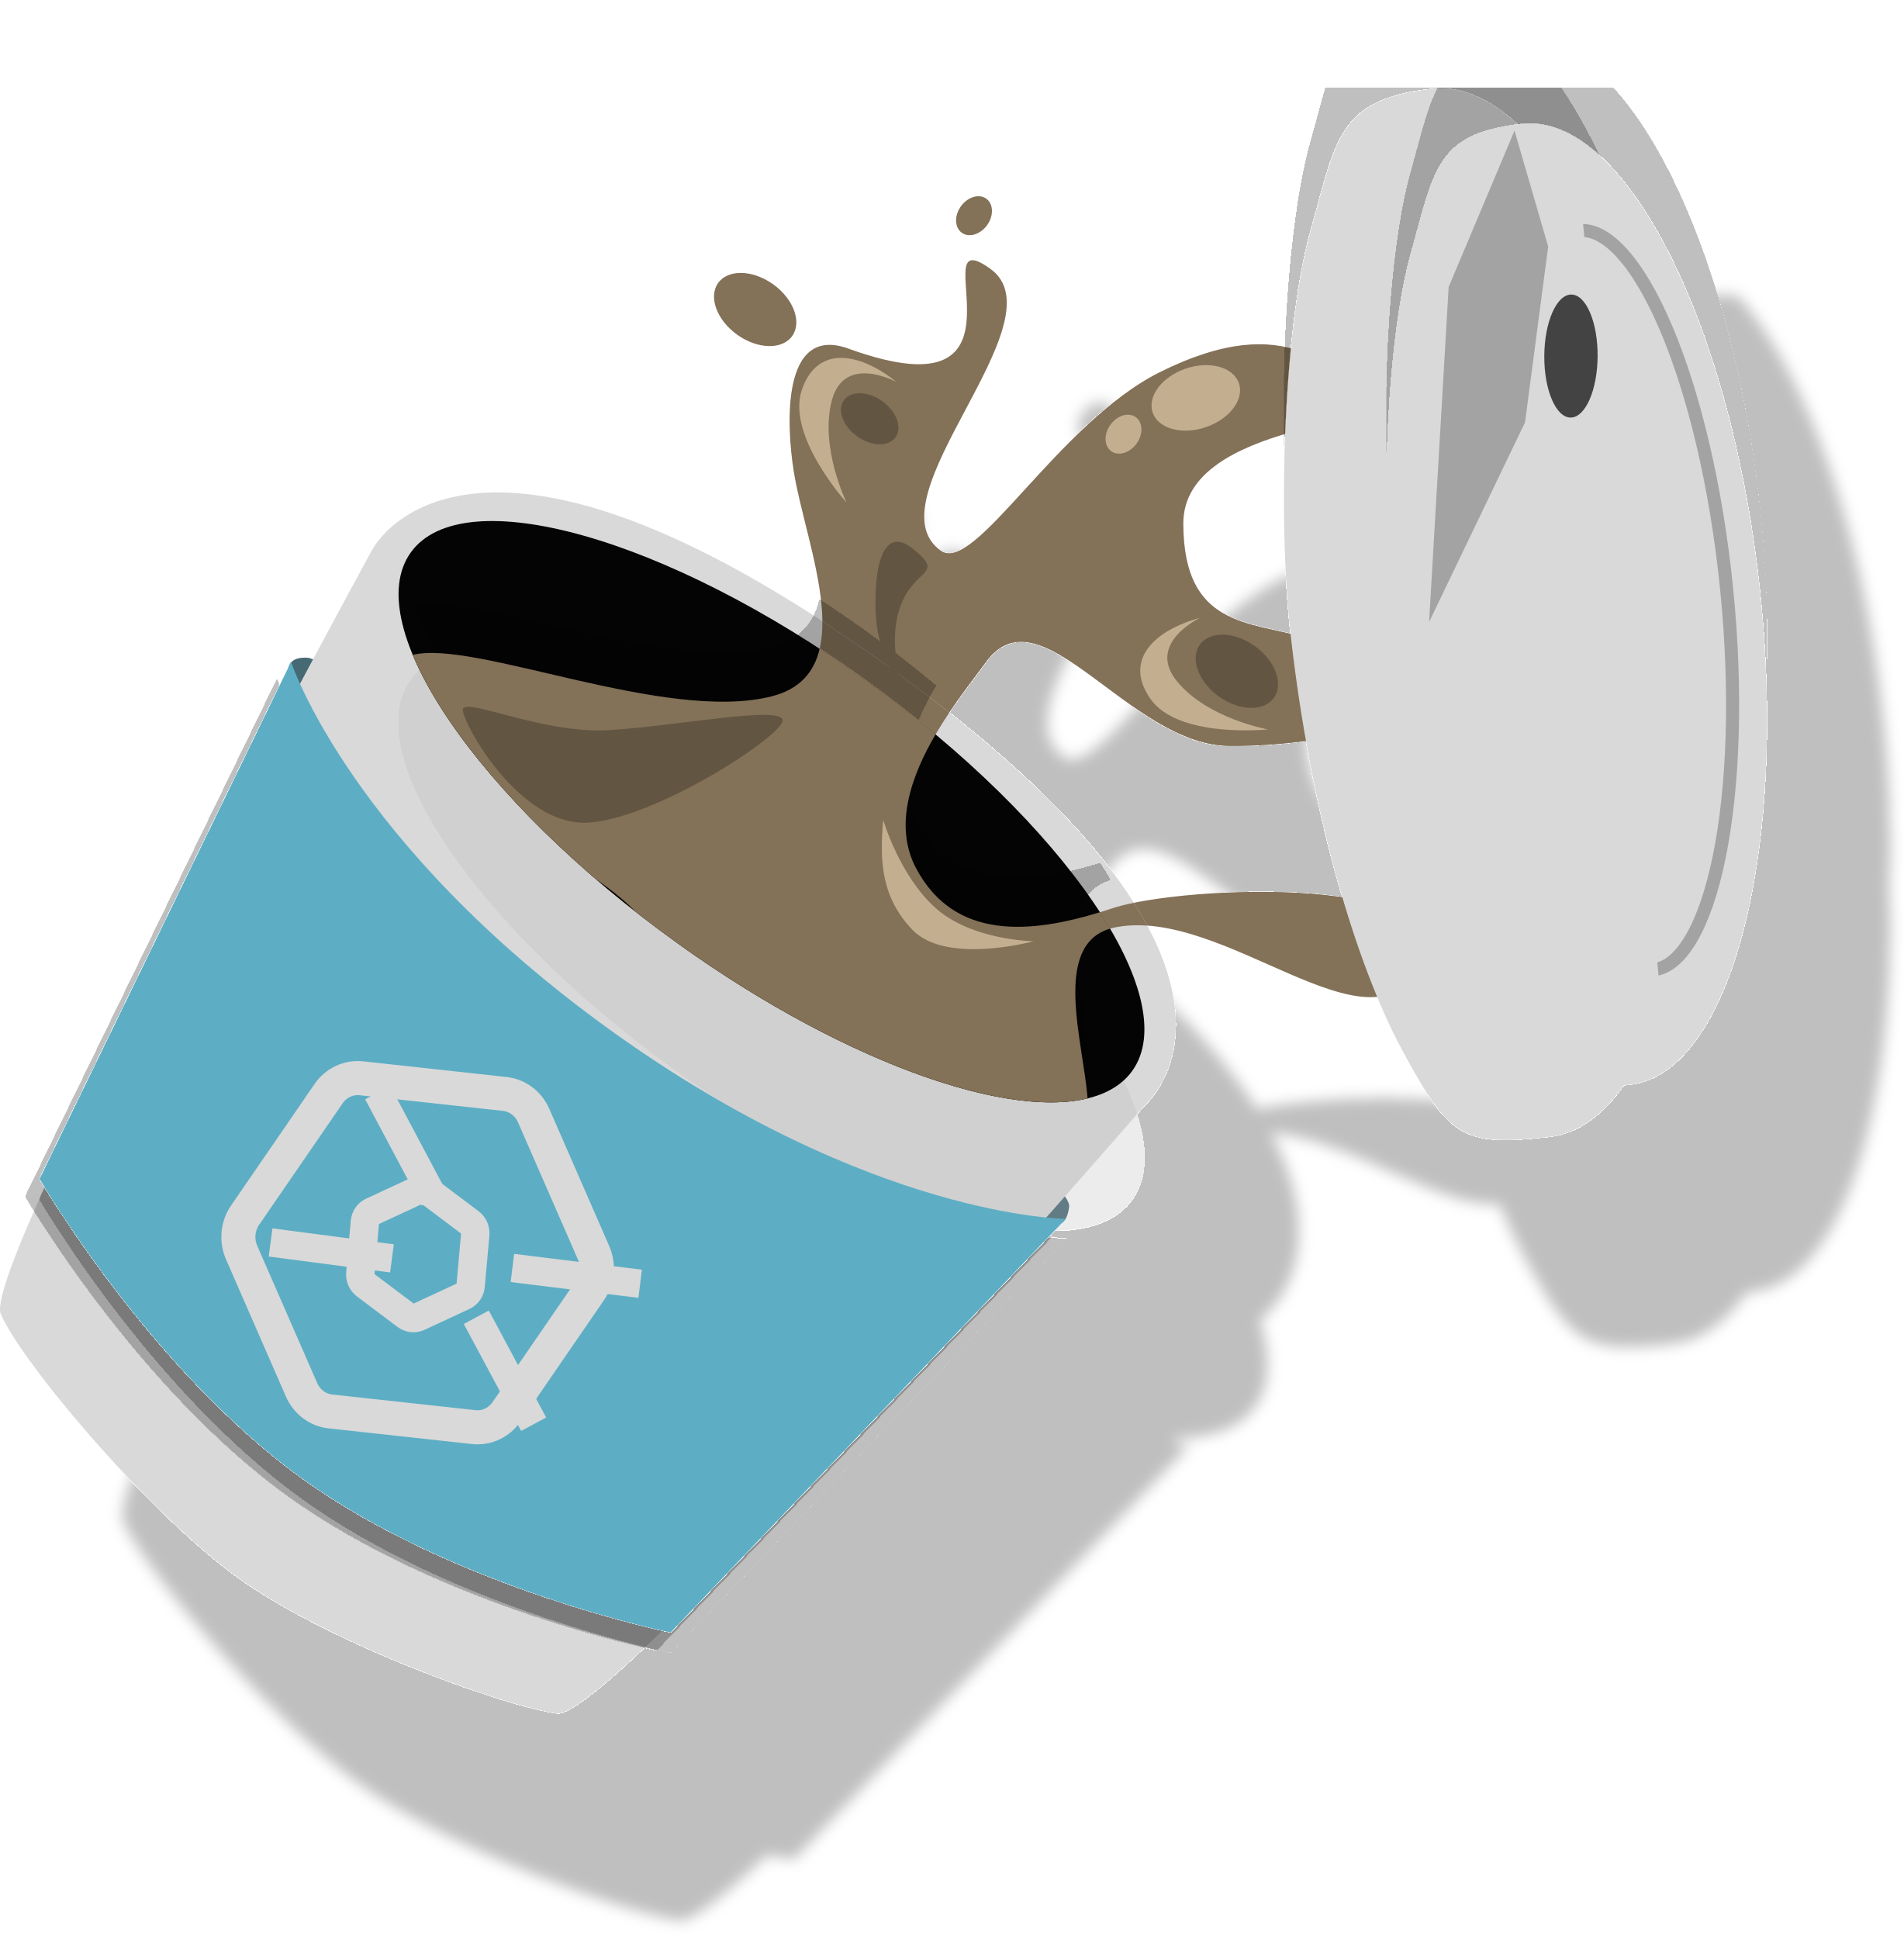
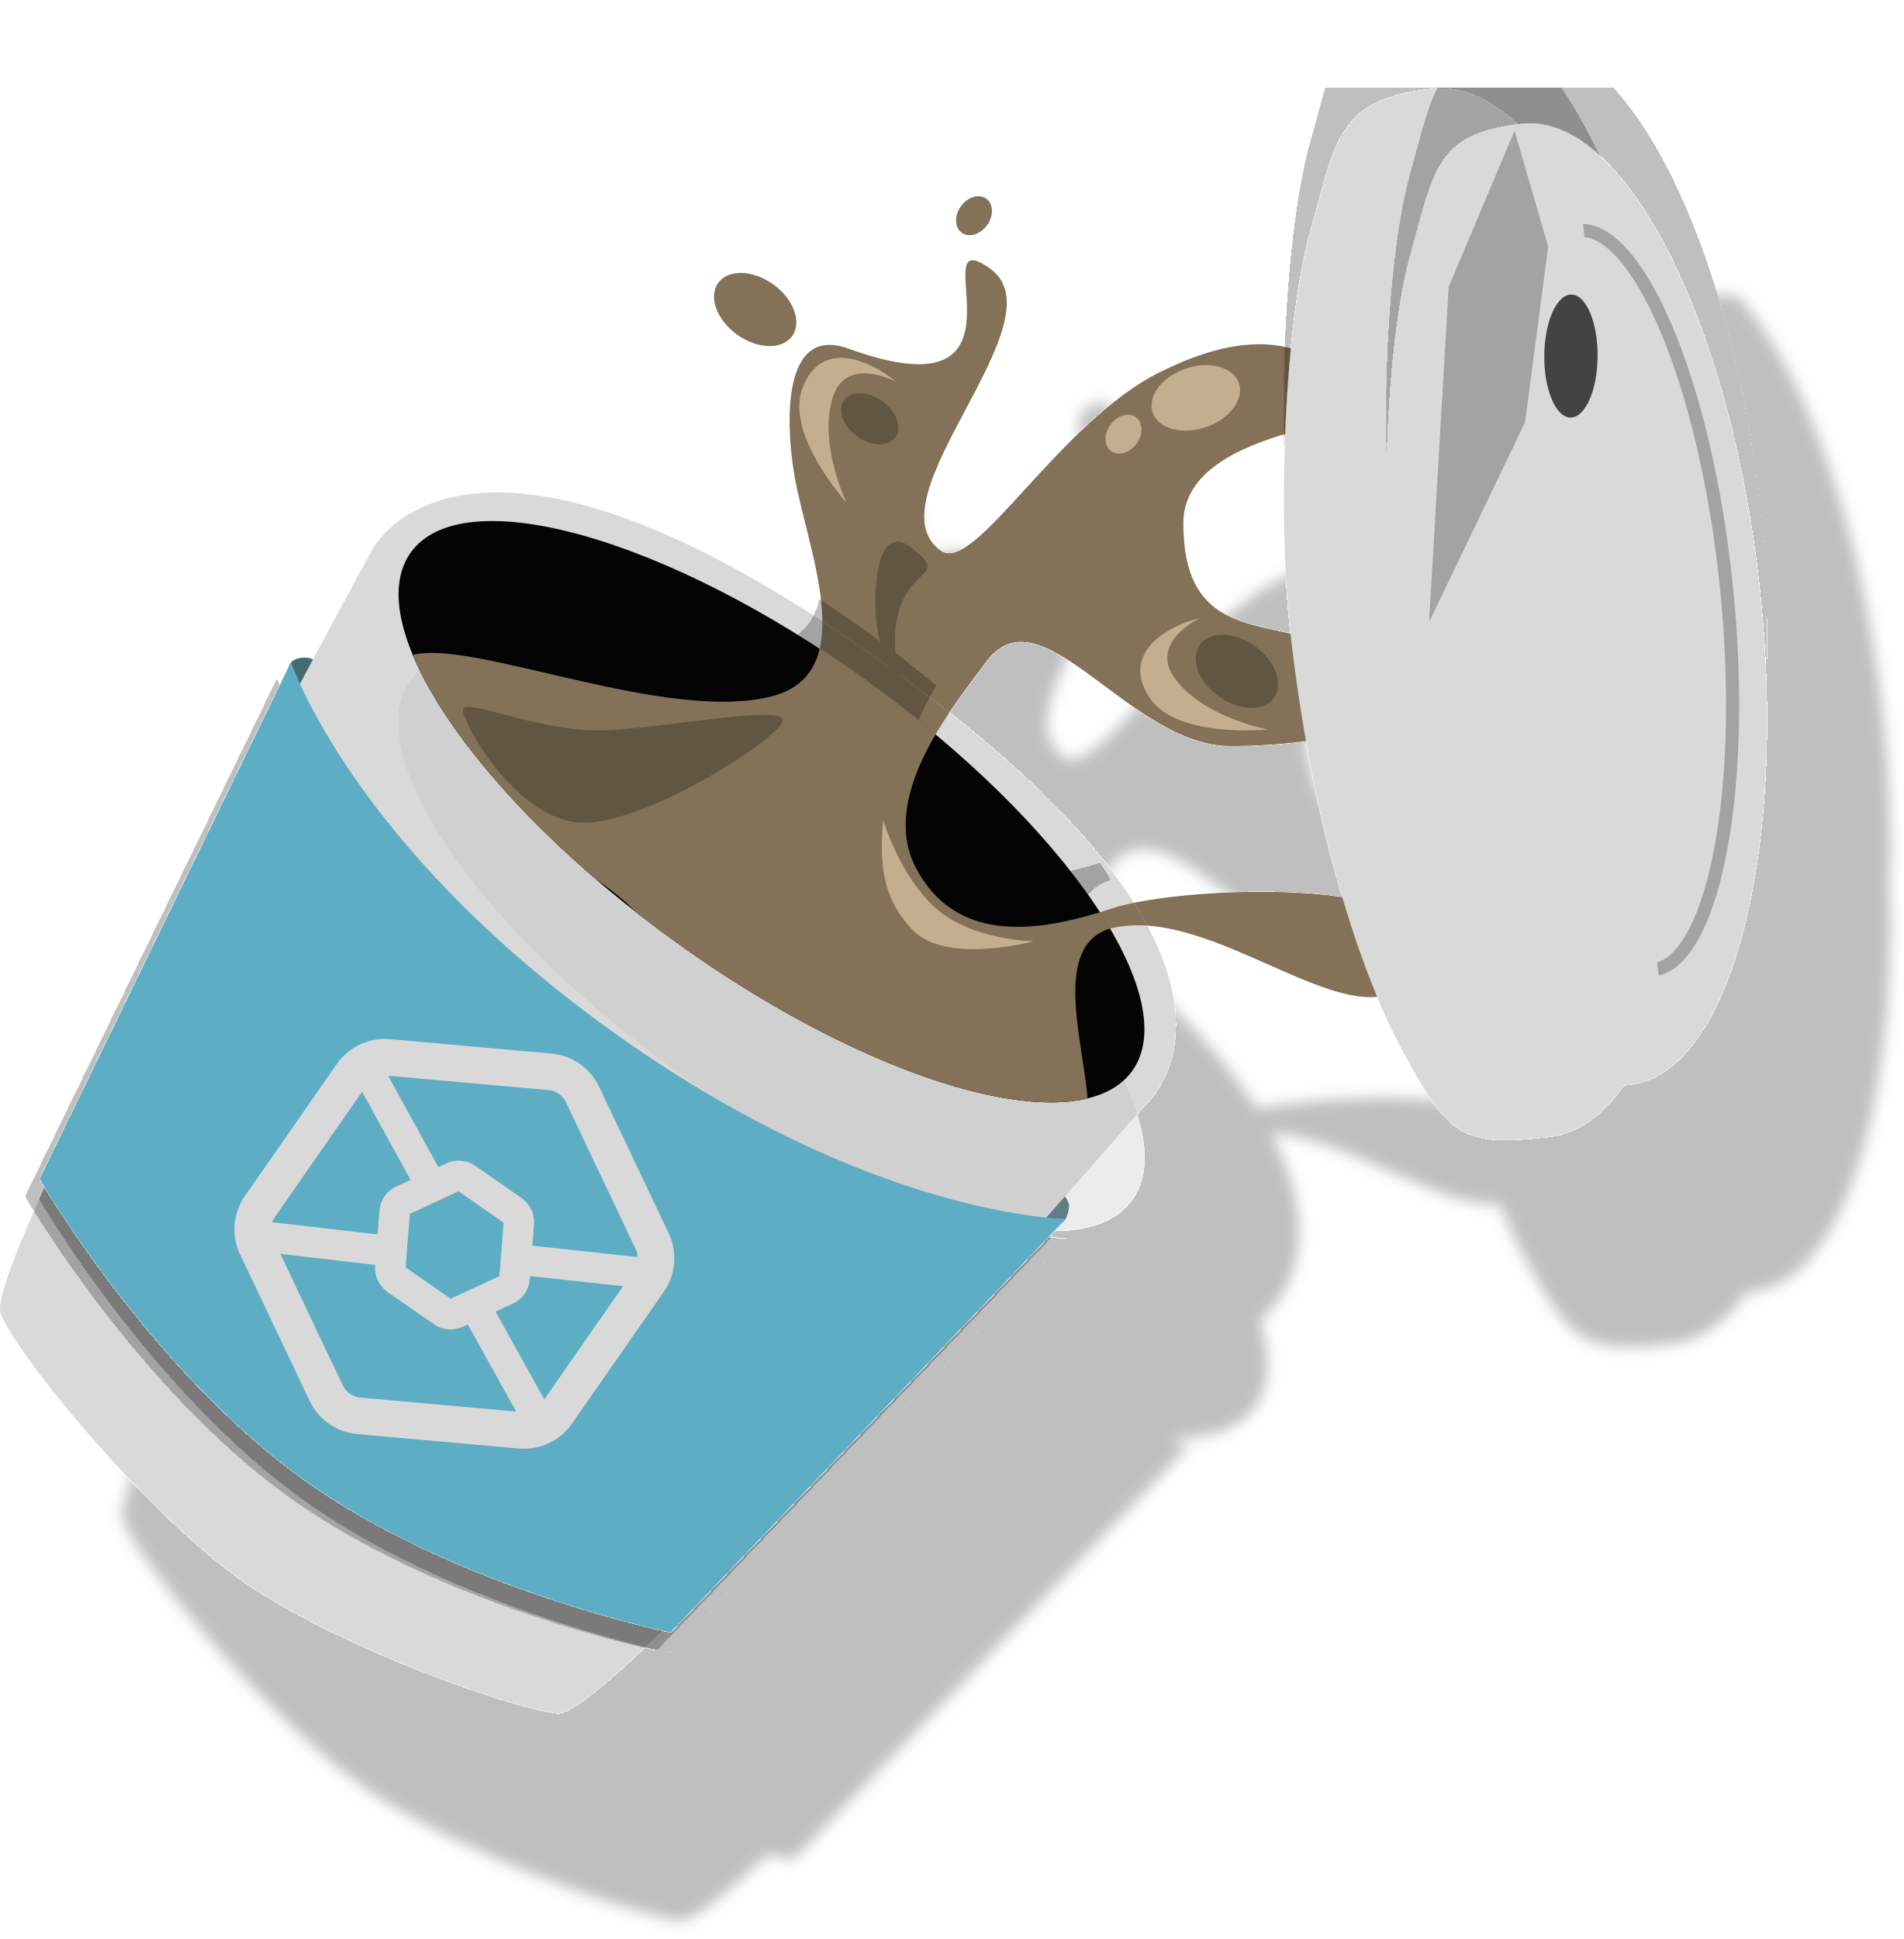
<svg xmlns="http://www.w3.org/2000/svg" width="272" height="277" viewBox="0 0 272 277" fill="none">
  <g filter="url(#filter0_d_1829_4030)">
-     <path d="M43.942 93.963C49.323 94.286 153.704 165.26 152.745 172.418C151.786 179.577 143.981 169.115 143.981 169.115L42.621 100.1C42.621 100.1 38.562 93.639 43.942 93.963Z" fill="#466A74" />
-     <path d="M121.209 49.801C149.647 60.108 131.146 30.972 141.485 38.402C151.823 45.832 124.052 71.228 134.39 78.658C139.255 82.154 151.133 60.409 165.727 53.152C184.268 43.931 190.472 53.117 195.946 57.051C201.115 60.766 169.02 59.948 169.055 74.789C169.09 89.63 178.458 88.724 186.485 91.083C197.662 94.368 210.765 85.315 212.495 94.05C213.906 101.172 190.814 106.742 175.598 106.573C161.236 106.413 148.634 83.764 140.8 94.664C137.02 99.925 125.308 113.439 130.85 123.982C136.752 135.208 148.953 133.052 158.945 129.745C168.936 126.437 209.943 124.711 202.879 138.102C195.815 151.493 174.952 129.421 159.363 132.47C147.608 134.769 158.128 156.885 154.714 161.636C138.827 183.739 124.11 184.631 97.115 188.13C71.863 191.402 94.378 195.632 73.701 180.772C63.364 173.342 57.568 169.175 47.229 161.745C36.891 154.315 64.87 114.88 58.653 103.77C45.362 80.015 89.379 104.769 110.237 99.477C123.246 96.177 115.137 78.177 113.4 67.347C112.352 60.813 111.579 46.31 121.209 49.801Z" fill="#837158" />
+     <path d="M43.943 93.963C49.323 94.286 153.704 165.26 152.745 172.418C151.786 179.577 143.981 169.115 143.981 169.115L42.621 100.1C42.621 100.1 38.562 93.639 43.943 93.963Z" fill="#466A74" />
+     <path d="M121.209 49.801C149.647 60.108 131.146 30.972 141.485 38.402C151.823 45.832 124.052 71.228 134.39 78.658C139.255 82.154 151.133 60.409 165.727 53.152C184.268 43.931 190.472 53.117 195.946 57.051C201.115 60.766 169.02 59.948 169.055 74.789C169.09 89.63 178.458 88.724 186.485 91.083C197.662 94.368 210.765 85.315 212.495 94.05C213.906 101.172 190.814 106.742 175.598 106.573C161.236 106.413 148.635 83.764 140.8 94.664C137.02 99.925 125.308 113.439 130.85 123.982C136.752 135.208 148.954 133.052 158.945 129.744C168.936 126.437 209.943 124.711 202.879 138.102C195.815 151.493 174.952 129.421 159.363 132.47C147.608 134.769 158.128 156.885 154.714 161.636C138.827 183.739 124.11 184.631 97.115 188.13C71.863 191.402 94.378 195.632 73.701 180.772C63.364 173.342 57.568 169.175 47.229 161.745C36.891 154.315 64.87 114.88 58.653 103.77C45.362 80.015 89.379 104.769 110.237 99.477C123.246 96.177 115.137 78.177 113.4 67.347C112.352 60.813 111.579 46.31 121.209 49.801Z" fill="#837158" />
    <path d="M126.628 95.021C186.94 138.368 163.521 157.952 163.431 158.026C163.431 158.026 87.31 245.886 79.524 244.771C71.735 243.655 46.979 234.685 34.114 225.456C21.113 216.128 2.933 194.422 0.104 187.69C-2.724 180.958 53.075 78.712 53.075 78.712C53.113 78.633 66.29 51.654 126.628 95.021ZM161.754 152.992C169.2 142.632 152.164 117.65 123.702 97.195C117.921 93.04 112.114 89.391 106.465 86.3C106.031 86.063 105.598 85.828 105.165 85.598C102.138 83.98 99.161 82.526 96.265 81.243C95.851 81.061 95.439 80.881 95.028 80.704C88.051 77.709 81.568 75.731 75.999 74.889C75.671 74.84 75.347 74.794 75.025 74.753C67.317 73.753 61.478 75.031 58.685 78.915C51.24 89.277 68.276 114.257 96.737 134.713C97.9 135.549 99.064 136.365 100.228 137.159C100.615 137.423 101.003 137.686 101.391 137.947C105.268 140.548 109.135 142.915 112.934 145.033C113.314 145.245 113.693 145.454 114.072 145.66C128.08 153.31 141.093 157.518 150.259 157.48C150.507 157.479 150.752 157.476 150.994 157.468C151.962 157.439 152.884 157.36 153.757 157.231C153.975 157.198 154.19 157.163 154.402 157.124C155.674 156.892 156.832 156.543 157.865 156.077C157.966 156.031 158.067 155.984 158.166 155.936C158.264 155.889 158.362 155.839 158.458 155.789C159.808 155.084 160.918 154.155 161.754 152.992Z" fill="#D9D9D9" />
    <g filter="url(#filter1_d_1829_4030)">
      <path d="M161.754 152.994C160.798 154.323 159.486 155.347 157.865 156.079C146.848 161.053 121.547 152.547 96.737 134.716C68.276 114.261 51.24 89.279 58.685 78.918C66.132 68.558 95.241 76.741 123.702 97.197C152.164 117.652 169.2 142.634 161.754 152.994Z" fill="#040404" />
    </g>
-     <path d="M135.622 101.793C134.957 102.785 134.294 103.83 133.659 104.915C130.529 102.299 127.202 99.715 123.702 97.199C121.502 95.618 119.298 94.11 117.1 92.678C117.385 91.464 117.5 90.142 117.487 88.75C120.407 90.656 123.452 92.743 126.627 95.026C129.861 97.349 132.854 99.605 135.622 101.793ZM161.996 128.973C162.705 130.092 163.339 131.178 163.903 132.231C162.354 132.121 160.834 132.186 159.362 132.474C159.094 132.526 158.838 132.588 158.593 132.66C158.14 131.89 157.657 131.109 157.147 130.32C157.752 130.135 158.353 129.945 158.944 129.748C159.767 129.476 160.798 129.216 161.996 128.973Z" fill="#837158" />
+     <path d="M135.622 101.793C134.957 102.785 134.294 103.83 133.659 104.915C130.529 102.299 127.202 99.715 123.702 97.199C121.502 95.618 119.298 94.11 117.1 92.678C117.385 91.464 117.499 90.142 117.487 88.75C120.407 90.656 123.452 92.743 126.627 95.026C129.861 97.349 132.854 99.605 135.622 101.793ZM161.995 128.973C162.705 130.092 163.339 131.178 163.903 132.231C162.354 132.121 160.834 132.186 159.362 132.474C159.094 132.526 158.838 132.588 158.593 132.66C158.14 131.89 157.657 131.109 157.147 130.32C157.752 130.135 158.353 129.945 158.944 129.748C159.767 129.476 160.798 129.216 161.995 128.973Z" fill="#837158" />
    <g filter="url(#filter2_d_1829_4030)">
      <path d="M157.145 130.32C157.656 131.109 158.14 131.889 158.593 132.66C150.26 135.124 154.795 148.969 155.374 156.918C143.344 159.827 119.828 151.312 96.737 134.717C94.74 133.282 92.8 131.823 90.921 130.349C89.639 129.046 88.082 127.708 86.185 126.344C85.774 126.049 85.387 125.769 85.02 125.505C72.148 114.431 62.859 102.894 58.967 93.558C67.719 91.315 95.086 103.323 110.236 99.479C114.331 98.441 116.332 95.946 117.1 92.676C119.298 94.108 121.502 95.616 123.702 97.198C127.203 99.714 130.529 102.297 133.659 104.914C130.203 110.822 127.65 117.898 130.849 123.985C136.401 134.546 147.528 133.262 157.145 130.32Z" fill="#837158" />
    </g>
    <path d="M105.306 47.806C108.224 49.904 111.746 49.996 113.171 48.013C114.597 46.029 113.387 42.721 110.469 40.624C107.551 38.526 104.029 38.434 102.604 40.418C101.178 42.401 102.388 45.709 105.306 47.806Z" fill="#837158" />
    <path d="M174.122 99.488C177.04 101.585 180.561 101.678 181.987 99.694C183.412 97.711 182.202 94.403 179.284 92.305C176.366 90.208 172.845 90.116 171.419 92.099C169.994 94.083 171.204 97.391 174.122 99.488Z" fill="#625542" />
    <path d="M122.452 62.328C124.487 63.79 126.941 63.855 127.935 62.472C128.929 61.089 128.085 58.783 126.051 57.321C124.017 55.859 121.562 55.795 120.568 57.177C119.575 58.56 120.418 60.866 122.452 62.328Z" fill="#625542" />
    <path d="M111.801 102.893C111.931 105.03 93.766 116.92 84.047 117.514C74.328 118.107 66.263 103.606 66.132 101.469C66.002 99.333 77.331 104.898 87.05 104.304C96.769 103.71 111.67 100.756 111.801 102.893Z" fill="#625542" />
    <path d="M172.255 61.029C175.659 59.877 177.783 57.067 177 54.754C176.216 52.44 172.822 51.499 169.418 52.651C166.014 53.804 163.89 56.614 164.673 58.927C165.457 61.241 168.851 62.182 172.255 61.029Z" fill="#C3AE90" />
-     <path d="M137.403 33.249C138.437 33.992 140.058 33.505 141.025 32.16C141.991 30.816 141.936 29.123 140.903 28.381C139.869 27.637 138.247 28.125 137.281 29.47C136.315 30.814 136.369 32.506 137.403 33.249Z" fill="#837158" />
-     <path d="M158.759 64.462C159.793 65.205 161.415 64.718 162.381 63.373C163.347 62.029 163.292 60.336 162.259 59.593C161.225 58.85 159.603 59.338 158.637 60.682C157.671 62.027 157.726 63.719 158.759 64.462Z" fill="#C3AE90" />
+     <path d="M137.403 33.249C138.437 33.992 140.058 33.505 141.025 32.16C141.991 30.816 141.936 29.123 140.902 28.381C139.869 27.637 138.247 28.125 137.281 29.47C136.315 30.814 136.369 32.506 137.403 33.249Z" fill="#837158" />
+     <path d="M158.759 64.462C159.793 65.205 161.415 64.718 162.381 63.373C163.347 62.029 163.292 60.336 162.259 59.593C161.225 58.85 159.604 59.338 158.637 60.682C157.671 62.027 157.726 63.719 158.759 64.462Z" fill="#C3AE90" />
    <g filter="url(#filter3_dd_1829_4030)">
      <path d="M41.579 94.564C41.579 94.564 50.083 120.484 87.326 147.251C124.569 174.018 152.271 174.12 152.271 174.12L95.803 233.213C95.803 233.213 65.096 226.96 43.273 211.275C21.449 195.591 5.65 168.412 5.65 168.412L41.579 94.564Z" fill="#5DAEC4" />
+       <line x1="68.399" y1="187.549" x2="77.449" y2="203.831" stroke="#D9D9D9" stroke-width="4.357" />
+       <line x1="55.32" y1="178.705" x2="36.654" y2="176.538" stroke="#D9D9D9" stroke-width="4.357" />
+       <line x1="52.755" y1="153.301" x2="61.662" y2="169.484" stroke="#D9D9D9" stroke-width="4.357" />
+       <line x1="93.475" y1="182.035" x2="73.829" y2="179.904" stroke="#D9D9D9" stroke-width="4.357" />
+       <path d="M56.63 182.792L63.207 187.371C63.496 187.572 63.831 187.695 64.178 187.728C64.526 187.761 64.874 187.703 65.188 187.56L72.387 184.234C72.701 184.091 72.97 183.867 73.166 183.585C73.362 183.304 73.479 182.974 73.504 182.63L74.125 174.724C74.151 174.38 74.085 174.033 73.933 173.719C73.781 173.404 73.55 173.133 73.262 172.932L66.684 168.352C66.396 168.151 66.061 168.028 65.713 167.995C65.365 167.962 65.017 168.02 64.703 168.164L57.504 171.489C57.19 171.632 56.922 171.856 56.725 172.138C56.529 172.42 56.413 172.749 56.387 173.094L55.766 180.999C55.74 181.343 55.807 181.69 55.959 182.004C56.11 182.319 56.342 182.59 56.63 182.792Z" stroke="#D9D9D9" stroke-width="4.357" stroke-linecap="round" stroke-linejoin="round" />
+       <path d="M79.565 201.89L92.695 183.032C93.27 182.205 93.617 181.241 93.701 180.237C93.786 179.234 93.605 178.225 93.177 177.313L83.242 156.396C82.814 155.483 82.152 154.699 81.325 154.123C80.497 153.547 79.533 153.199 78.528 153.113L55.463 151.053C54.459 150.968 53.451 151.148 52.538 151.576C51.626 152.003 50.843 152.663 50.266 153.49L37.136 172.347C36.562 173.174 36.214 174.138 36.13 175.142C36.045 176.146 36.226 177.154 36.654 178.066L46.589 198.983C47.017 199.896 47.679 200.68 48.506 201.256C49.334 201.832 50.298 202.181 51.303 202.266L74.368 204.326C75.372 204.411 76.381 204.231 77.293 203.803C78.205 203.376 78.988 202.716 79.565 201.89Z" stroke="#D9D9D9" stroke-width="5.228" stroke-linecap="round" stroke-linejoin="round" />
    </g>
-     <path d="M68.044 188.18L76.239 203.457" stroke="#D9D9D9" stroke-width="4.055" />
-     <path d="M55.996 179.768L38.656 177.492" stroke="#D9D9D9" stroke-width="4.055" />
-     <path d="M53.963 156.092L62.026 171.275" stroke="#D9D9D9" stroke-width="4.055" />
-     <path d="M91.456 183.395L73.203 181.139" stroke="#D9D9D9" stroke-width="4.055" />
-     <path d="M52.22 183.589L58.013 187.943C58.267 188.133 58.563 188.252 58.871 188.288C59.181 188.323 59.491 188.274 59.773 188.145L66.223 185.151C66.504 185.021 66.746 184.817 66.924 184.558C67.102 184.298 67.211 183.993 67.238 183.673L67.896 176.325C67.924 176.005 67.869 175.682 67.739 175.387C67.607 175.092 67.405 174.836 67.151 174.645L61.359 170.292C61.105 170.102 60.809 169.983 60.5 169.947C60.191 169.911 59.88 169.96 59.599 170.089L53.149 173.084C52.868 173.213 52.625 173.418 52.447 173.677C52.269 173.936 52.161 174.241 52.133 174.562L51.476 181.909C51.448 182.229 51.503 182.552 51.633 182.847C51.765 183.143 51.966 183.398 52.22 183.589Z" stroke="#D9D9D9" stroke-width="4.055" stroke-linecap="round" stroke-linejoin="round" />
-     <path d="M72.375 201.68L84.31 184.315C84.832 183.553 85.154 182.661 85.242 181.728C85.331 180.795 85.184 179.854 84.815 179L76.253 159.397C75.883 158.542 75.305 157.803 74.577 157.255C73.847 156.708 72.994 156.369 72.101 156.276L51.604 154.038C50.712 153.945 49.812 154.099 48.995 154.484C48.177 154.87 47.471 155.473 46.947 156.234L35.013 173.598C34.49 174.361 34.169 175.253 34.08 176.185C33.992 177.119 34.139 178.059 34.508 178.914L43.071 198.517C43.44 199.372 44.018 200.111 44.746 200.659C45.475 201.206 46.328 201.544 47.222 201.637L67.719 203.876C68.61 203.969 69.511 203.815 70.328 203.43C71.145 203.044 71.851 202.44 72.375 201.68Z" stroke="#D9D9D9" stroke-width="4.866" stroke-linecap="round" stroke-linejoin="round" />
    <g filter="url(#filter4_d_1829_4030)">
      <path d="M221.361 162.407C208.906 163.805 207.085 162.498 200.405 150.169C193.725 137.84 187.242 116.117 184.395 90.76C182.395 72.957 183.572 46.002 187.244 32.971C190.915 19.941 191.091 14.21 204.55 12.699C220.324 10.927 236.874 43.005 241.516 84.345C246.159 125.686 237.135 160.635 221.361 162.407Z" fill="#D9D9D9" />
    </g>
    <g filter="url(#filter5_d_1829_4030)">
-       <path d="M232.833 154.952C221.415 156.235 219.745 155.035 213.621 143.731C207.497 132.428 201.553 112.513 198.943 89.266C197.11 72.945 198.189 48.231 201.555 36.285C204.921 24.338 205.082 19.084 217.421 17.699C231.883 16.075 247.056 45.484 251.312 83.385C255.568 121.286 247.295 153.328 232.833 154.952Z" fill="#D9D9D9" />
+       <path d="M232.834 154.952C221.415 156.234 219.746 155.035 213.621 143.731C207.497 132.428 201.553 112.513 198.943 89.266C197.11 72.945 198.189 48.231 201.555 36.285C204.921 24.338 205.082 19.084 217.421 17.699C231.883 16.075 247.056 45.484 251.312 83.385C255.568 121.286 247.295 153.328 232.834 154.952Z" fill="#D9D9D9" />
    </g>
    <path d="M246.677 84.162C248.16 98.929 247.642 112.447 245.627 122.356C244.619 127.317 243.244 131.319 241.598 134.113C239.939 136.927 238.112 138.343 236.248 138.53C234.384 138.718 232.312 137.694 230.127 135.265C227.957 132.855 225.815 129.206 223.84 124.545C219.893 115.236 216.697 102.089 215.213 87.323C213.73 72.556 214.248 59.036 216.263 49.128C217.272 44.167 218.645 40.165 220.291 37.371C221.951 34.557 223.778 33.141 225.642 32.953C227.505 32.766 229.577 33.79 231.764 36.219C233.933 38.629 236.075 42.278 238.05 46.939C241.996 56.249 245.193 69.395 246.677 84.162Z" fill="#D9D9D9" stroke="#A3A3A3" stroke-width="1.867" />
    <path d="M225.794 28.293L237.389 143.717L228.128 144.647L210.864 87.776L216.532 29.223L225.794 28.293Z" fill="#D9D9D9" />
    <path d="M220.624 50.841C220.593 55.694 222.274 59.64 224.378 59.653C226.481 59.666 228.212 55.743 228.243 50.889C228.273 46.036 226.593 42.091 224.489 42.077C222.385 42.064 220.655 45.988 220.624 50.841Z" fill="#434343" />
    <path d="M221.181 35.222L217.872 60.34L204.166 88.855L206.962 40.995L216.37 18.664L221.181 35.222Z" fill="#A3A3A3" />
    <path d="M126.178 117.123C126.178 117.123 128.484 125.102 133.698 129.749C138.863 134.354 147.675 134.466 147.675 134.466C147.675 134.466 135.234 137.872 130.378 132.856C125.522 127.84 125.774 122.092 126.178 117.123Z" fill="#C3AE90" />
-     <path d="M128.102 54.588C128.102 54.588 120.63 50.458 118.84 57.209C117.067 63.898 120.949 71.809 120.949 71.809C120.949 71.809 112.288 62.251 114.568 55.652C116.848 49.053 123.104 50.544 128.102 54.588Z" fill="#C3AE90" />
-     <path d="M130.42 78.398C135.419 82.443 130.101 80.882 128.311 87.633C126.538 94.323 130.42 102.233 130.42 102.233C130.42 102.233 125.75 94.422 125.217 88.939C124.685 83.454 125.421 74.354 130.42 78.398Z" fill="#625542" />
-     <path d="M171.467 88.262C171.467 88.262 163.723 91.857 168.116 97.286C172.469 102.666 181.146 104.202 181.146 104.202C181.146 104.202 168.318 105.552 164.337 99.816C160.356 94.079 165.252 89.91 171.467 88.262Z" fill="#C3AE90" />
+     <path d="M128.102 54.588C128.102 54.588 120.629 50.458 118.84 57.209C117.066 63.898 120.948 71.809 120.948 71.809C120.948 71.809 112.287 62.251 114.568 55.652C116.848 49.053 123.104 50.544 128.102 54.588Z" fill="#C3AE90" />
+     <path d="M130.42 78.398C135.419 82.443 130.101 80.882 128.311 87.633C126.538 94.323 130.42 102.233 130.42 102.233C130.42 102.233 125.75 94.422 125.217 88.939C124.684 83.454 125.421 74.354 130.42 78.398Z" fill="#625542" />
+     <path d="M171.468 88.262C171.468 88.262 163.724 91.857 168.116 97.286C172.469 102.666 181.146 104.202 181.146 104.202C181.146 104.202 168.318 105.552 164.337 99.816C160.356 94.079 165.253 89.91 171.468 88.262Z" fill="#C3AE90" />
  </g>
  <defs>
    <filter id="filter0_d_1829_4030" x="0" y="12.629" width="271.949" height="263.684" filterUnits="userSpaceOnUse" color-interpolation-filters="sRGB">
      <feFlood flood-opacity="0" result="BackgroundImageFix" />
      <feColorMatrix in="SourceAlpha" type="matrix" values="0 0 0 0 0 0 0 0 0 0 0 0 0 0 0 0 0 0 127 0" result="hardAlpha" />
      <feOffset dx="17.518" dy="29.53" />
      <feGaussianBlur stdDeviation="1.001" />
      <feComposite in2="hardAlpha" operator="out" />
      <feColorMatrix type="matrix" values="0 0 0 0 0 0 0 0 0 0 0 0 0 0 0 0 0 0 0.25 0" />
      <feBlend mode="normal" in2="BackgroundImageFix" result="effect1_dropShadow_1829_4030" />
      <feBlend mode="normal" in="SourceGraphic" in2="effect1_dropShadow_1829_4030" result="shape" />
    </filter>
    <filter id="filter1_d_1829_4030" x="56.938" y="74.43" width="106.563" height="101.365" filterUnits="userSpaceOnUse" color-interpolation-filters="sRGB">
      <feFlood flood-opacity="0" result="BackgroundImageFix" />
      <feColorMatrix in="SourceAlpha" type="matrix" values="0 0 0 0 0 0 0 0 0 0 0 0 0 0 0 0 0 0 127 0" result="hardAlpha" />
      <feOffset dy="18.312" />
      <feComposite in2="hardAlpha" operator="out" />
      <feColorMatrix type="matrix" values="0 0 0 0 0.708 0 0 0 0 0.708 0 0 0 0 0.708 0 0 0 0.25 0" />
      <feBlend mode="normal" in2="BackgroundImageFix" result="effect1_dropShadow_1829_4030" />
      <feBlend mode="normal" in="SourceGraphic" in2="effect1_dropShadow_1829_4030" result="shape" />
    </filter>
    <filter id="filter2_d_1829_4030" x="58.967" y="85.699" width="99.626" height="71.782" filterUnits="userSpaceOnUse" color-interpolation-filters="sRGB">
      <feFlood flood-opacity="0" result="BackgroundImageFix" />
      <feColorMatrix in="SourceAlpha" type="matrix" values="0 0 0 0 0 0 0 0 0 0 0 0 0 0 0 0 0 0 127 0" result="hardAlpha" />
      <feOffset dy="-6.977" />
      <feComposite in2="hardAlpha" operator="out" />
      <feColorMatrix type="matrix" values="0 0 0 0 0 0 0 0 0 0 0 0 0 0 0 0 0 0 0.25 0" />
      <feBlend mode="normal" in2="BackgroundImageFix" result="effect1_dropShadow_1829_4030" />
      <feBlend mode="normal" in="SourceGraphic" in2="effect1_dropShadow_1829_4030" result="shape" />
    </filter>
    <filter id="filter3_dd_1829_4030" x="3.648" y="94.564" width="148.623" height="141.521" filterUnits="userSpaceOnUse" color-interpolation-filters="sRGB">
      <feFlood flood-opacity="0" result="BackgroundImageFix" />
      <feColorMatrix in="SourceAlpha" type="matrix" values="0 0 0 0 0 0 0 0 0 0 0 0 0 0 0 0 0 0 127 0" result="hardAlpha" />
      <feOffset dx="-2.002" dy="2.503" />
      <feComposite in2="hardAlpha" operator="out" />
      <feColorMatrix type="matrix" values="0 0 0 0 0 0 0 0 0 0 0 0 0 0 0 0 0 0 0.25 0" />
      <feBlend mode="normal" in2="BackgroundImageFix" result="effect1_dropShadow_1829_4030" />
      <feColorMatrix in="SourceAlpha" type="matrix" values="0 0 0 0 0 0 0 0 0 0 0 0 0 0 0 0 0 0 127 0" result="hardAlpha" />
      <feOffset dy="2.873" />
      <feComposite in2="hardAlpha" operator="out" />
      <feColorMatrix type="matrix" values="0 0 0 0 0 0 0 0 0 0 0 0 0 0 0 0 0 0 0.25 0" />
      <feBlend mode="normal" in2="effect1_dropShadow_1829_4030" result="effect2_dropShadow_1829_4030" />
      <feBlend mode="normal" in="SourceGraphic" in2="effect2_dropShadow_1829_4030" result="shape" />
    </filter>
    <filter id="filter4_d_1829_4030" x="183.428" y="0.001" width="59.307" height="162.855" filterUnits="userSpaceOnUse" color-interpolation-filters="sRGB">
      <feFlood flood-opacity="0" result="BackgroundImageFix" />
      <feColorMatrix in="SourceAlpha" type="matrix" values="0 0 0 0 0 0 0 0 0 0 0 0 0 0 0 0 0 0 127 0" result="hardAlpha" />
      <feOffset dy="-12.628" />
      <feComposite in2="hardAlpha" operator="out" />
      <feColorMatrix type="matrix" values="0 0 0 0 0 0 0 0 0 0 0 0 0 0 0 0 0 0 0.25 0" />
      <feBlend mode="normal" in2="BackgroundImageFix" result="effect1_dropShadow_1829_4030" />
      <feBlend mode="normal" in="SourceGraphic" in2="effect1_dropShadow_1829_4030" result="shape" />
    </filter>
    <filter id="filter5_d_1829_4030" x="198.057" y="6.057" width="54.372" height="149.306" filterUnits="userSpaceOnUse" color-interpolation-filters="sRGB">
      <feFlood flood-opacity="0" result="BackgroundImageFix" />
      <feColorMatrix in="SourceAlpha" type="matrix" values="0 0 0 0 0 0 0 0 0 0 0 0 0 0 0 0 0 0 127 0" result="hardAlpha" />
      <feOffset dy="-11.578" />
      <feComposite in2="hardAlpha" operator="out" />
      <feColorMatrix type="matrix" values="0 0 0 0 0 0 0 0 0 0 0 0 0 0 0 0 0 0 0.25 0" />
      <feBlend mode="normal" in2="BackgroundImageFix" result="effect1_dropShadow_1829_4030" />
      <feBlend mode="normal" in="SourceGraphic" in2="effect1_dropShadow_1829_4030" result="shape" />
    </filter>
  </defs>
</svg>
